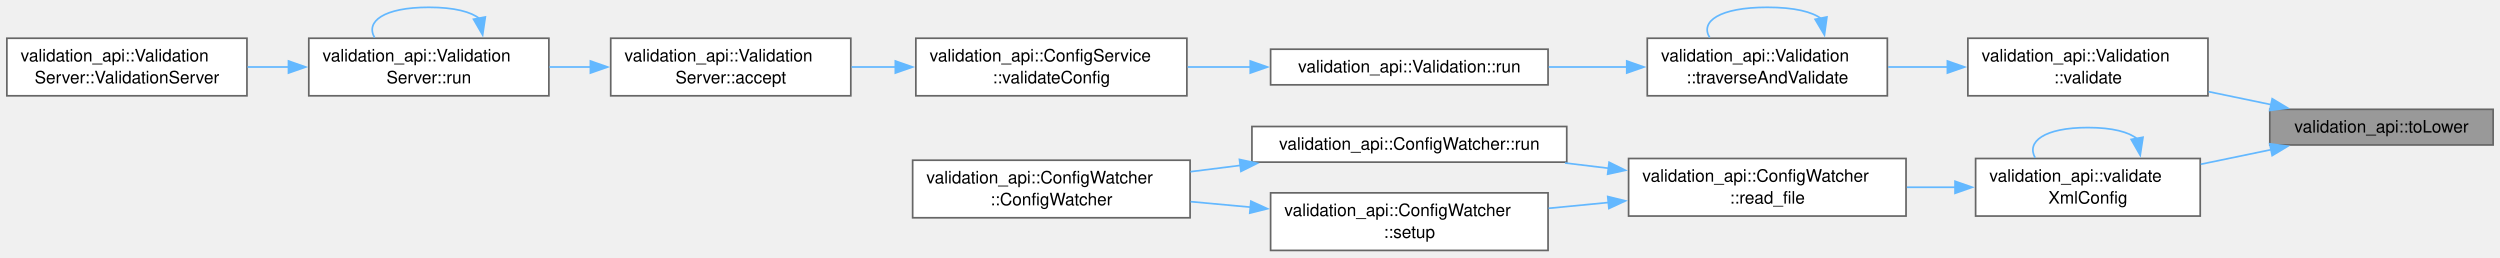
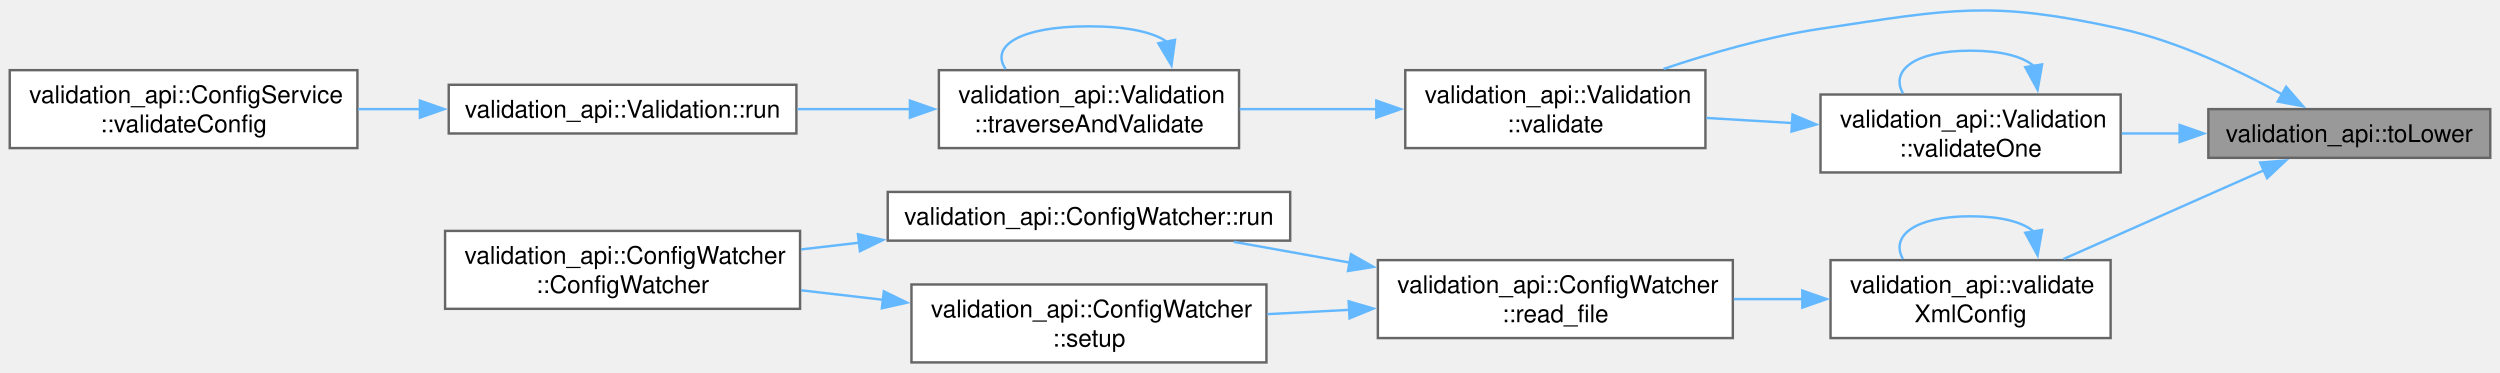
- <svg xmlns="http://www.w3.org/2000/svg" xmlns:xlink="http://www.w3.org/1999/xlink" width="1455pt" height="150pt" viewBox="0.00 0.00 1455.25 149.50">
-   <g id="graph0" class="graph" transform="scale(1 1) rotate(0) translate(4 145.5)">
+ <svg xmlns="http://www.w3.org/2000/svg" xmlns:xlink="http://www.w3.org/1999/xlink" width="1027pt" height="153pt" viewBox="0.00 0.00 1026.50 152.69">
+   <g id="graph0" class="graph" transform="scale(1 1) rotate(0) translate(4 148.69)">
    <g id="Node000001" class="node">
      <g id="a_Node000001">
        <a xlink:title="Converts string to all lowercase.">
-           <polygon fill="#999999" stroke="#666666" points="1447.25,-82.12 1317.25,-82.12 1317.25,-61.38 1447.25,-61.38 1447.25,-82.12" />
-           <text text-anchor="middle" x="1382.25" y="-68.62" font-family="Helvetica,sans-Serif" font-size="10.00">validation_api::toLower</text>
+           <polygon fill="#999999" stroke="#666666" points="1018.5,-104 902.75,-104 902.75,-84 1018.5,-84 1018.5,-104" />
+           <text text-anchor="middle" x="960.62" y="-90.5" font-family="Helvetica,sans-Serif" font-size="10.00">validation_api::toLower</text>
        </a>
      </g>
    </g>
    <g id="Node000002" class="node">
      <g id="a_Node000002">
        <a xlink:href="classvalidation__api_1_1Validation.html#a1cc0802269d88c233ad3c3d1d6c3dd12" target="_top" xlink:title=" ">
-           <polygon fill="white" stroke="#666666" points="1281.25,-123.5 1141.5,-123.5 1141.5,-90 1281.25,-90 1281.25,-123.5" />
-           <text text-anchor="start" x="1149.5" y="-110" font-family="Helvetica,sans-Serif" font-size="10.00">validation_api::Validation</text>
-           <text text-anchor="middle" x="1211.38" y="-97.25" font-family="Helvetica,sans-Serif" font-size="10.00">::validate</text>
+           <polygon fill="white" stroke="#666666" points="696.25,-120 573,-120 573,-88 696.25,-88 696.25,-120" />
+           <text text-anchor="start" x="581" y="-106.5" font-family="Helvetica,sans-Serif" font-size="10.00">validation_api::Validation</text>
+           <text text-anchor="middle" x="634.62" y="-94.5" font-family="Helvetica,sans-Serif" font-size="10.00">::validate</text>
        </a>
      </g>
    </g>
    <g id="edge1_Node000001_Node000002" class="edge">
      <g id="a_edge1_Node000001_Node000002">
        <a xlink:title=" ">
-           <path fill="none" stroke="#63b8ff" d="M1318.04,-84.85C1306.17,-87.31 1293.7,-89.9 1281.66,-92.39" />
-           <polygon fill="#63b8ff" stroke="#63b8ff" points="1318.64,-88.3 1327.72,-82.84 1317.22,-81.45 1318.64,-88.3" />
-         </a>
-       </g>
-     </g>
-     <g id="Node000009" class="node">
-       <g id="a_Node000009">
+           <path fill="none" stroke="#63b8ff" d="M933.19,-110C915.18,-119.95 890.39,-131.79 866.75,-137 813.25,-148.78 797.68,-145.1 743.5,-137 721.81,-133.76 698.45,-127.03 679.03,-120.5" />
+           <polygon fill="#63b8ff" stroke="#63b8ff" points="934.69,-113.18 941.64,-105.18 931.22,-107.1 934.69,-113.18" />
+         </a>
+       </g>
+     </g>
+     <g id="Node000006" class="node">
+       <g id="a_Node000006">
+         <a xlink:href="classvalidation__api_1_1Validation.html#a4d77d8b938e4241f346b0360f4eec61e" target="_top" xlink:title=" ">
+           <polygon fill="white" stroke="#666666" points="866.75,-110 743.5,-110 743.5,-78 866.75,-78 866.75,-110" />
+           <text text-anchor="start" x="751.5" y="-96.5" font-family="Helvetica,sans-Serif" font-size="10.00">validation_api::Validation</text>
+           <text text-anchor="middle" x="805.12" y="-84.5" font-family="Helvetica,sans-Serif" font-size="10.00">::validateOne</text>
+         </a>
+       </g>
+     </g>
+     <g id="edge6_Node000001_Node000006" class="edge">
+       <g id="a_edge6_Node000001_Node000006">
+         <a xlink:title=" ">
+           <path fill="none" stroke="#63b8ff" d="M890.98,-94C883.05,-94 875.01,-94 867.19,-94" />
+           <polygon fill="#63b8ff" stroke="#63b8ff" points="890.95,-97.5 900.95,-94 890.95,-90.5 890.95,-97.5" />
+         </a>
+       </g>
+     </g>
+     <g id="Node000007" class="node">
+       <g id="a_Node000007">
        <a xlink:href="namespacevalidation__api.html#aa82c6b3a43b6e6b59b529c22944cadca" target="_top" xlink:title="Ensures valid Xml configuration.">
-           <polygon fill="white" stroke="#666666" points="1276.75,-53.5 1146,-53.5 1146,-20 1276.75,-20 1276.75,-53.5" />
-           <text text-anchor="start" x="1154" y="-40" font-family="Helvetica,sans-Serif" font-size="10.00">validation_api::validate</text>
-           <text text-anchor="middle" x="1211.38" y="-27.25" font-family="Helvetica,sans-Serif" font-size="10.00">XmlConfig</text>
-         </a>
-       </g>
-     </g>
-     <g id="edge10_Node000001_Node000009" class="edge">
-       <g id="a_edge10_Node000001_Node000009">
-         <a xlink:title=" ">
-           <path fill="none" stroke="#63b8ff" d="M1318.15,-58.67C1304.73,-55.89 1290.54,-52.95 1277.06,-50.16" />
-           <polygon fill="#63b8ff" stroke="#63b8ff" points="1317.22,-62.05 1327.72,-60.66 1318.64,-55.2 1317.22,-62.05" />
+           <polygon fill="white" stroke="#666666" points="862.62,-42 747.62,-42 747.62,-10 862.62,-10 862.62,-42" />
+           <text text-anchor="start" x="755.62" y="-28.5" font-family="Helvetica,sans-Serif" font-size="10.00">validation_api::validate</text>
+           <text text-anchor="middle" x="805.12" y="-16.5" font-family="Helvetica,sans-Serif" font-size="10.00">XmlConfig</text>
+         </a>
+       </g>
+     </g>
+     <g id="edge9_Node000001_Node000007" class="edge">
+       <g id="a_edge9_Node000001_Node000007">
+         <a xlink:title=" ">
+           <path fill="none" stroke="#63b8ff" d="M925.75,-78.99C901.33,-68.18 868.39,-53.58 843.25,-42.45" />
+           <polygon fill="#63b8ff" stroke="#63b8ff" points="924.03,-82.06 934.59,-82.91 926.87,-75.66 924.03,-82.06" />
        </a>
      </g>
    </g>
    <g id="Node000003" class="node">
      <g id="a_Node000003">
        <a xlink:href="classvalidation__api_1_1Validation.html#a3c8146fc89af5b8cef0c1bb6c9d473f2" target="_top" xlink:title="Traverse through the json object and validate the fields.">
-           <polygon fill="white" stroke="#666666" points="1094.62,-123.5 954.88,-123.5 954.88,-90 1094.62,-90 1094.62,-123.5" />
-           <text text-anchor="start" x="962.88" y="-110" font-family="Helvetica,sans-Serif" font-size="10.00">validation_api::Validation</text>
-           <text text-anchor="middle" x="1024.75" y="-97.25" font-family="Helvetica,sans-Serif" font-size="10.00">::traverseAndValidate</text>
+           <polygon fill="white" stroke="#666666" points="504.75,-120 381.5,-120 381.5,-88 504.75,-88 504.75,-120" />
+           <text text-anchor="start" x="389.5" y="-106.5" font-family="Helvetica,sans-Serif" font-size="10.00">validation_api::Validation</text>
+           <text text-anchor="middle" x="443.12" y="-94.5" font-family="Helvetica,sans-Serif" font-size="10.00">::traverseAndValidate</text>
        </a>
      </g>
    </g>
    <g id="edge2_Node000002_Node000003" class="edge">
      <g id="a_edge2_Node000002_Node000003">
        <a xlink:title=" ">
-           <path fill="none" stroke="#63b8ff" d="M1129.69,-106.75C1118.16,-106.75 1106.39,-106.75 1095.1,-106.75" />
-           <polygon fill="#63b8ff" stroke="#63b8ff" points="1129.59,-110.25 1139.59,-106.75 1129.59,-103.25 1129.59,-110.25" />
-         </a>
-       </g>
-     </g>
-     <g id="edge9_Node000003_Node000003" class="edge">
-       <g id="a_edge9_Node000003_Node000003">
-         <a xlink:title=" ">
-           <path fill="none" stroke="#63b8ff" d="M1056.09,-134.89C1050.98,-138.85 1040.54,-141.5 1024.75,-141.5 996.68,-141.5 985.5,-133.12 991.2,-123.91" />
-           <polygon fill="#63b8ff" stroke="#63b8ff" points="1059.45,-135.89 1058,-125.4 1052.59,-134.51 1059.45,-135.89" />
+           <path fill="none" stroke="#63b8ff" d="M561.25,-104C542.7,-104 522.93,-104 505.01,-104" />
+           <polygon fill="#63b8ff" stroke="#63b8ff" points="561.11,-107.5 571.11,-104 561.11,-100.5 561.11,-107.5" />
+         </a>
+       </g>
+     </g>
+     <g id="edge5_Node000003_Node000003" class="edge">
+       <g id="a_edge5_Node000003_Node000003">
+         <a xlink:title=" ">
+           <path fill="none" stroke="#63b8ff" d="M475.04,-131.71C469.72,-135.48 459.08,-138 443.12,-138 413.95,-138 402.56,-129.58 408.94,-120.44" />
+           <polygon fill="#63b8ff" stroke="#63b8ff" points="478.46,-132.42 477.01,-121.93 471.6,-131.04 478.46,-132.42" />
        </a>
      </g>
    </g>
    <g id="Node000004" class="node">
      <g id="a_Node000004">
        <a xlink:href="classvalidation__api_1_1Validation.html#ac6c337d3af39943a8e603a5f21f5922a" target="_top" xlink:title=" ">
-           <polygon fill="white" stroke="#666666" points="897.12,-117.12 735.62,-117.12 735.62,-96.38 897.12,-96.38 897.12,-117.12" />
-           <text text-anchor="middle" x="816.38" y="-103.62" font-family="Helvetica,sans-Serif" font-size="10.00">validation_api::Validation::run</text>
+           <polygon fill="white" stroke="#666666" points="323,-114 180.25,-114 180.25,-94 323,-94 323,-114" />
+           <text text-anchor="middle" x="251.62" y="-100.5" font-family="Helvetica,sans-Serif" font-size="10.00">validation_api::Validation::run</text>
        </a>
      </g>
    </g>
    <g id="edge3_Node000003_Node000004" class="edge">
      <g id="a_edge3_Node000003_Node000004">
        <a xlink:title=" ">
-           <path fill="none" stroke="#63b8ff" d="M943.15,-106.75C928.16,-106.75 912.51,-106.75 897.54,-106.75" />
-           <polygon fill="#63b8ff" stroke="#63b8ff" points="942.94,-110.25 952.94,-106.75 942.94,-103.25 942.94,-110.25" />
+           <path fill="none" stroke="#63b8ff" d="M369.7,-104C354.52,-104 338.53,-104 323.41,-104" />
+           <polygon fill="#63b8ff" stroke="#63b8ff" points="369.61,-107.5 379.61,-104 369.61,-100.5 369.61,-107.5" />
        </a>
      </g>
    </g>
    <g id="Node000005" class="node">
      <g id="a_Node000005">
        <a xlink:href="classvalidation__api_1_1ConfigService.html#a654e84f4f588f7391f93210c1e08344f" target="_top" xlink:title="getConfigs method">
-           <polygon fill="white" stroke="#666666" points="686.88,-123.5 529.12,-123.5 529.12,-90 686.88,-90 686.88,-123.5" />
-           <text text-anchor="start" x="537.12" y="-110" font-family="Helvetica,sans-Serif" font-size="10.00">validation_api::ConfigService</text>
-           <text text-anchor="middle" x="608" y="-97.25" font-family="Helvetica,sans-Serif" font-size="10.00">::validateConfig</text>
+           <polygon fill="white" stroke="#666666" points="142.75,-120 0,-120 0,-88 142.75,-88 142.75,-120" />
+           <text text-anchor="start" x="8" y="-106.5" font-family="Helvetica,sans-Serif" font-size="10.00">validation_api::ConfigService</text>
+           <text text-anchor="middle" x="71.38" y="-94.5" font-family="Helvetica,sans-Serif" font-size="10.00">::validateConfig</text>
        </a>
      </g>
    </g>
    <g id="edge4_Node000004_Node000005" class="edge">
      <g id="a_edge4_Node000004_Node000005">
        <a xlink:title=" ">
-           <path fill="none" stroke="#63b8ff" d="M724.11,-106.75C711.85,-106.75 699.36,-106.75 687.34,-106.75" />
-           <polygon fill="#63b8ff" stroke="#63b8ff" points="723.78,-110.25 733.78,-106.75 723.78,-103.25 723.78,-110.25" />
-         </a>
-       </g>
-     </g>
-     <g id="Node000006" class="node">
-       <g id="a_Node000006">
-         <a xlink:href="classvalidation__api_1_1ValidationServer.html#a7f5c5252fa7a28bef0345e6248139215" target="_top" xlink:title="Accept a connection.">
-           <polygon fill="white" stroke="#666666" points="491.25,-123.5 351.5,-123.5 351.5,-90 491.25,-90 491.25,-123.5" />
-           <text text-anchor="start" x="359.5" y="-110" font-family="Helvetica,sans-Serif" font-size="10.00">validation_api::Validation</text>
-           <text text-anchor="middle" x="421.38" y="-97.25" font-family="Helvetica,sans-Serif" font-size="10.00">Server::accept</text>
-         </a>
-       </g>
-     </g>
-     <g id="edge5_Node000005_Node000006" class="edge">
-       <g id="a_edge5_Node000005_Node000006">
-         <a xlink:title=" ">
-           <path fill="none" stroke="#63b8ff" d="M517.4,-106.75C508.78,-106.75 500.12,-106.75 491.73,-106.75" />
-           <polygon fill="#63b8ff" stroke="#63b8ff" points="517.19,-110.25 527.19,-106.75 517.19,-103.25 517.19,-110.25" />
-         </a>
-       </g>
-     </g>
-     <g id="Node000007" class="node">
-       <g id="a_Node000007">
-         <a xlink:href="classvalidation__api_1_1ValidationServer.html#ad67c7031c85ea1cd6eb84f6b01c424df" target="_top" xlink:title="Start the server.">
-           <polygon fill="white" stroke="#666666" points="315.5,-123.5 175.75,-123.5 175.75,-90 315.5,-90 315.5,-123.5" />
-           <text text-anchor="start" x="183.75" y="-110" font-family="Helvetica,sans-Serif" font-size="10.00">validation_api::Validation</text>
-           <text text-anchor="middle" x="245.62" y="-97.25" font-family="Helvetica,sans-Serif" font-size="10.00">Server::run</text>
-         </a>
-       </g>
-     </g>
-     <g id="edge6_Node000006_Node000007" class="edge">
-       <g id="a_edge6_Node000006_Node000007">
-         <a xlink:title=" ">
-           <path fill="none" stroke="#63b8ff" d="M339.91,-106.75C331.87,-106.75 323.75,-106.75 315.84,-106.75" />
-           <polygon fill="#63b8ff" stroke="#63b8ff" points="339.69,-110.25 349.69,-106.75 339.69,-103.25 339.69,-110.25" />
-         </a>
-       </g>
-     </g>
-     <g id="edge7_Node000007_Node000007" class="edge">
-       <g id="a_edge7_Node000007_Node000007">
-         <a xlink:title=" ">
-           <path fill="none" stroke="#63b8ff" d="M275.14,-134.89C270.33,-138.85 260.49,-141.5 245.62,-141.5 219.19,-141.5 208.66,-133.12 214.03,-123.91" />
-           <polygon fill="#63b8ff" stroke="#63b8ff" points="278.51,-135.88 276.94,-125.4 271.63,-134.57 278.51,-135.88" />
+           <path fill="none" stroke="#63b8ff" d="M168.42,-104C159.92,-104 151.35,-104 142.99,-104" />
+           <polygon fill="#63b8ff" stroke="#63b8ff" points="168.41,-107.5 178.41,-104 168.41,-100.5 168.41,-107.5" />
+         </a>
+       </g>
+     </g>
+     <g id="edge7_Node000006_Node000002" class="edge">
+       <g id="a_edge7_Node000006_Node000002">
+         <a xlink:title=" ">
+           <path fill="none" stroke="#63b8ff" d="M732.1,-98.27C720.29,-98.98 708.16,-99.7 696.65,-100.38" />
+           <polygon fill="#63b8ff" stroke="#63b8ff" points="732.01,-101.79 741.78,-97.7 731.59,-94.8 732.01,-101.79" />
+         </a>
+       </g>
+     </g>
+     <g id="edge8_Node000006_Node000006" class="edge">
+       <g id="a_edge8_Node000006_Node000006">
+         <a xlink:title=" ">
+           <path fill="none" stroke="#63b8ff" d="M831.04,-121.71C826.72,-125.48 818.08,-128 805.12,-128 781.44,-128 772.18,-119.58 777.36,-110.44" />
+           <polygon fill="#63b8ff" stroke="#63b8ff" points="834.48,-122.37 832.64,-111.94 827.57,-121.24 834.48,-122.37" />
+         </a>
+       </g>
+     </g>
+     <g id="edge15_Node000007_Node000007" class="edge">
+       <g id="a_edge15_Node000007_Node000007">
+         <a xlink:title=" ">
+           <path fill="none" stroke="#63b8ff" d="M831.04,-53.71C826.72,-57.48 818.08,-60 805.12,-60 781.44,-60 772.18,-51.58 777.36,-42.44" />
+           <polygon fill="#63b8ff" stroke="#63b8ff" points="834.48,-54.37 832.64,-43.94 827.57,-53.24 834.48,-54.37" />
        </a>
      </g>
    </g>
    <g id="Node000008" class="node">
      <g id="a_Node000008">
-         <a xlink:href="classvalidation__api_1_1ValidationServer.html#a36098376f43a053f42d163d77a893e89" target="_top" xlink:title=" ">
-           <polygon fill="white" stroke="#666666" points="139.75,-123.5 0,-123.5 0,-90 139.75,-90 139.75,-123.5" />
-           <text text-anchor="start" x="8" y="-110" font-family="Helvetica,sans-Serif" font-size="10.00">validation_api::Validation</text>
-           <text text-anchor="middle" x="69.88" y="-97.25" font-family="Helvetica,sans-Serif" font-size="10.00">Server::ValidationServer</text>
-         </a>
-       </g>
-     </g>
-     <g id="edge8_Node000007_Node000008" class="edge">
-       <g id="a_edge8_Node000007_Node000008">
-         <a xlink:title=" ">
-           <path fill="none" stroke="#63b8ff" d="M164.16,-106.75C156.12,-106.75 148,-106.75 140.09,-106.75" />
-           <polygon fill="#63b8ff" stroke="#63b8ff" points="163.94,-110.25 173.94,-106.75 163.94,-103.25 163.94,-110.25" />
-         </a>
-       </g>
-     </g>
-     <g id="edge16_Node000009_Node000009" class="edge">
-       <g id="a_edge16_Node000009_Node000009">
-         <a xlink:title=" ">
-           <path fill="none" stroke="#63b8ff" d="M1240.07,-64.89C1235.39,-68.85 1225.83,-71.5 1211.38,-71.5 1185.68,-71.5 1175.44,-63.12 1180.66,-53.91" />
-           <polygon fill="#63b8ff" stroke="#63b8ff" points="1243.44,-65.87 1241.82,-55.4 1236.56,-64.6 1243.44,-65.87" />
+         <a xlink:href="classvalidation__api_1_1ConfigWatcher.html#a78820bcf2ebf9135785e207aae042e72" target="_top" xlink:title=" ">
+           <polygon fill="white" stroke="#666666" points="707.5,-42 561.75,-42 561.75,-10 707.5,-10 707.5,-42" />
+           <text text-anchor="start" x="569.75" y="-28.5" font-family="Helvetica,sans-Serif" font-size="10.00">validation_api::ConfigWatcher</text>
+           <text text-anchor="middle" x="634.62" y="-16.5" font-family="Helvetica,sans-Serif" font-size="10.00">::read_file</text>
+         </a>
+       </g>
+     </g>
+     <g id="edge10_Node000007_Node000008" class="edge">
+       <g id="a_edge10_Node000007_Node000008">
+         <a xlink:title=" ">
+           <path fill="none" stroke="#63b8ff" d="M736.32,-26C726.97,-26 717.34,-26 707.91,-26" />
+           <polygon fill="#63b8ff" stroke="#63b8ff" points="736.03,-29.5 746.03,-26 736.03,-22.5 736.03,-29.5" />
+         </a>
+       </g>
+     </g>
+     <g id="Node000009" class="node">
+       <g id="a_Node000009">
+         <a xlink:href="classvalidation__api_1_1ConfigWatcher.html#a13e118f62a6b13b780f44e12d5afed78" target="_top" xlink:title="Start ConfigWatcher.">
+           <polygon fill="white" stroke="#666666" points="525.75,-70 360.5,-70 360.5,-50 525.75,-50 525.75,-70" />
+           <text text-anchor="middle" x="443.12" y="-56.5" font-family="Helvetica,sans-Serif" font-size="10.00">validation_api::ConfigWatcher::run</text>
+         </a>
+       </g>
+     </g>
+     <g id="edge11_Node000008_Node000009" class="edge">
+       <g id="a_edge11_Node000008_Node000009">
+         <a xlink:title=" ">
+           <path fill="none" stroke="#63b8ff" d="M550.38,-40.94C534.26,-43.83 517.7,-46.8 502.58,-49.51" />
+           <polygon fill="#63b8ff" stroke="#63b8ff" points="550.73,-44.43 559.95,-39.22 549.49,-37.54 550.73,-44.43" />
+         </a>
+       </g>
+     </g>
+     <g id="Node000011" class="node">
+       <g id="a_Node000011">
+         <a xlink:href="classvalidation__api_1_1ConfigWatcher.html#a6f8a66478001a8a0515344aac1fd0395" target="_top" xlink:title="Setup the ConfigWatcher.">
+           <polygon fill="white" stroke="#666666" points="516,-32 370.25,-32 370.25,0 516,0 516,-32" />
+           <text text-anchor="start" x="378.25" y="-18.5" font-family="Helvetica,sans-Serif" font-size="10.00">validation_api::ConfigWatcher</text>
+           <text text-anchor="middle" x="443.12" y="-6.5" font-family="Helvetica,sans-Serif" font-size="10.00">::setup</text>
+         </a>
+       </g>
+     </g>
+     <g id="edge13_Node000008_Node000011" class="edge">
+       <g id="a_edge13_Node000008_Node000011">
+         <a xlink:title=" ">
+           <path fill="none" stroke="#63b8ff" d="M550.26,-21.6C538.98,-21.01 527.48,-20.4 516.42,-19.82" />
+           <polygon fill="#63b8ff" stroke="#63b8ff" points="549.76,-25.08 559.93,-22.11 550.13,-18.09 549.76,-25.08" />
        </a>
      </g>
    </g>
    <g id="Node000010" class="node">
      <g id="a_Node000010">
-         <a xlink:href="classvalidation__api_1_1ConfigWatcher.html#a78820bcf2ebf9135785e207aae042e72" target="_top" xlink:title=" ">
-           <polygon fill="white" stroke="#666666" points="1105.5,-53.5 944,-53.5 944,-20 1105.5,-20 1105.5,-53.5" />
-           <text text-anchor="start" x="952" y="-40" font-family="Helvetica,sans-Serif" font-size="10.00">validation_api::ConfigWatcher</text>
-           <text text-anchor="middle" x="1024.75" y="-27.25" font-family="Helvetica,sans-Serif" font-size="10.00">::read_file</text>
-         </a>
-       </g>
-     </g>
-     <g id="edge11_Node000009_Node000010" class="edge">
-       <g id="a_edge11_Node000009_Node000010">
-         <a xlink:title=" ">
-           <path fill="none" stroke="#63b8ff" d="M1134.29,-36.75C1124.96,-36.75 1115.39,-36.75 1105.99,-36.75" />
-           <polygon fill="#63b8ff" stroke="#63b8ff" points="1134.03,-40.25 1144.03,-36.75 1134.03,-33.25 1134.03,-40.25" />
-         </a>
-       </g>
-     </g>
-     <g id="Node000011" class="node">
-       <g id="a_Node000011">
-         <a xlink:href="classvalidation__api_1_1ConfigWatcher.html#a13e118f62a6b13b780f44e12d5afed78" target="_top" xlink:title="Start ConfigWatcher.">
-           <polygon fill="white" stroke="#666666" points="908,-72.12 724.75,-72.12 724.75,-51.38 908,-51.38 908,-72.12" />
-           <text text-anchor="middle" x="816.38" y="-58.62" font-family="Helvetica,sans-Serif" font-size="10.00">validation_api::ConfigWatcher::run</text>
-         </a>
-       </g>
-     </g>
-     <g id="edge12_Node000010_Node000011" class="edge">
-       <g id="a_edge12_Node000010_Node000011">
-         <a xlink:title=" ">
-           <path fill="none" stroke="#63b8ff" d="M932.3,-47.83C923.9,-48.85 915.39,-49.88 907.01,-50.89" />
-           <polygon fill="#63b8ff" stroke="#63b8ff" points="932.66,-51.31 942.16,-46.63 931.81,-44.36 932.66,-51.31" />
-         </a>
-       </g>
-     </g>
-     <g id="Node000013" class="node">
-       <g id="a_Node000013">
-         <a xlink:href="classvalidation__api_1_1ConfigWatcher.html#a6f8a66478001a8a0515344aac1fd0395" target="_top" xlink:title="Setup the ConfigWatcher.">
-           <polygon fill="white" stroke="#666666" points="897.12,-33.5 735.62,-33.5 735.62,0 897.12,0 897.12,-33.5" />
-           <text text-anchor="start" x="743.62" y="-20" font-family="Helvetica,sans-Serif" font-size="10.00">validation_api::ConfigWatcher</text>
-           <text text-anchor="middle" x="816.38" y="-7.25" font-family="Helvetica,sans-Serif" font-size="10.00">::setup</text>
-         </a>
-       </g>
-     </g>
-     <g id="edge14_Node000010_Node000013" class="edge">
-       <g id="a_edge14_Node000010_Node000013">
-         <a xlink:title=" ">
-           <path fill="none" stroke="#63b8ff" d="M932.53,-27.91C920.83,-26.78 908.92,-25.62 897.42,-24.51" />
-           <polygon fill="#63b8ff" stroke="#63b8ff" points="931.87,-31.36 942.16,-28.84 932.54,-24.39 931.87,-31.36" />
-         </a>
-       </g>
-     </g>
-     <g id="Node000012" class="node">
-       <g id="a_Node000012">
        <a xlink:href="classvalidation__api_1_1ConfigWatcher.html#ae52bfdab8da3ff71ba788f1929a9a053" target="_top" xlink:title=" ">
-           <polygon fill="white" stroke="#666666" points="688.75,-52.5 527.25,-52.5 527.25,-19 688.75,-19 688.75,-52.5" />
-           <text text-anchor="start" x="535.25" y="-39" font-family="Helvetica,sans-Serif" font-size="10.00">validation_api::ConfigWatcher</text>
-           <text text-anchor="middle" x="608" y="-26.25" font-family="Helvetica,sans-Serif" font-size="10.00">::ConfigWatcher</text>
-         </a>
-       </g>
-     </g>
-     <g id="edge13_Node000011_Node000012" class="edge">
-       <g id="a_edge13_Node000011_Node000012">
-         <a xlink:title=" ">
-           <path fill="none" stroke="#63b8ff" d="M717.98,-49.48C708.26,-48.25 698.46,-47.02 688.95,-45.82" />
-           <polygon fill="#63b8ff" stroke="#63b8ff" points="717.49,-52.95 727.85,-50.72 718.36,-46 717.49,-52.95" />
-         </a>
-       </g>
-     </g>
-     <g id="edge15_Node000013_Node000012" class="edge">
-       <g id="a_edge15_Node000013_Node000012">
-         <a xlink:title=" ">
-           <path fill="none" stroke="#63b8ff" d="M724.15,-25.15C712.45,-26.23 700.54,-27.32 689.04,-28.38" />
-           <polygon fill="#63b8ff" stroke="#63b8ff" points="724.15,-28.66 733.78,-24.26 723.5,-21.69 724.15,-28.66" />
+           <polygon fill="white" stroke="#666666" points="324.5,-54 178.75,-54 178.75,-22 324.5,-22 324.5,-54" />
+           <text text-anchor="start" x="186.75" y="-40.5" font-family="Helvetica,sans-Serif" font-size="10.00">validation_api::ConfigWatcher</text>
+           <text text-anchor="middle" x="251.62" y="-28.5" font-family="Helvetica,sans-Serif" font-size="10.00">::ConfigWatcher</text>
+         </a>
+       </g>
+     </g>
+     <g id="edge12_Node000009_Node000010" class="edge">
+       <g id="a_edge12_Node000009_Node000010">
+         <a xlink:title=" ">
+           <path fill="none" stroke="#63b8ff" d="M348.81,-49.17C340.79,-48.24 332.76,-47.3 324.94,-46.4" />
+           <polygon fill="#63b8ff" stroke="#63b8ff" points="348.27,-52.63 358.61,-50.3 349.08,-45.67 348.27,-52.63" />
+         </a>
+       </g>
+     </g>
+     <g id="edge14_Node000011_Node000010" class="edge">
+       <g id="a_edge14_Node000011_Node000010">
+         <a xlink:title=" ">
+           <path fill="none" stroke="#63b8ff" d="M358.76,-25.68C347.48,-26.99 335.98,-28.32 324.92,-29.61" />
+           <polygon fill="#63b8ff" stroke="#63b8ff" points="358.91,-29.18 368.44,-24.55 358.1,-22.23 358.91,-29.18" />
        </a>
      </g>
    </g>
  </g>
</svg>
